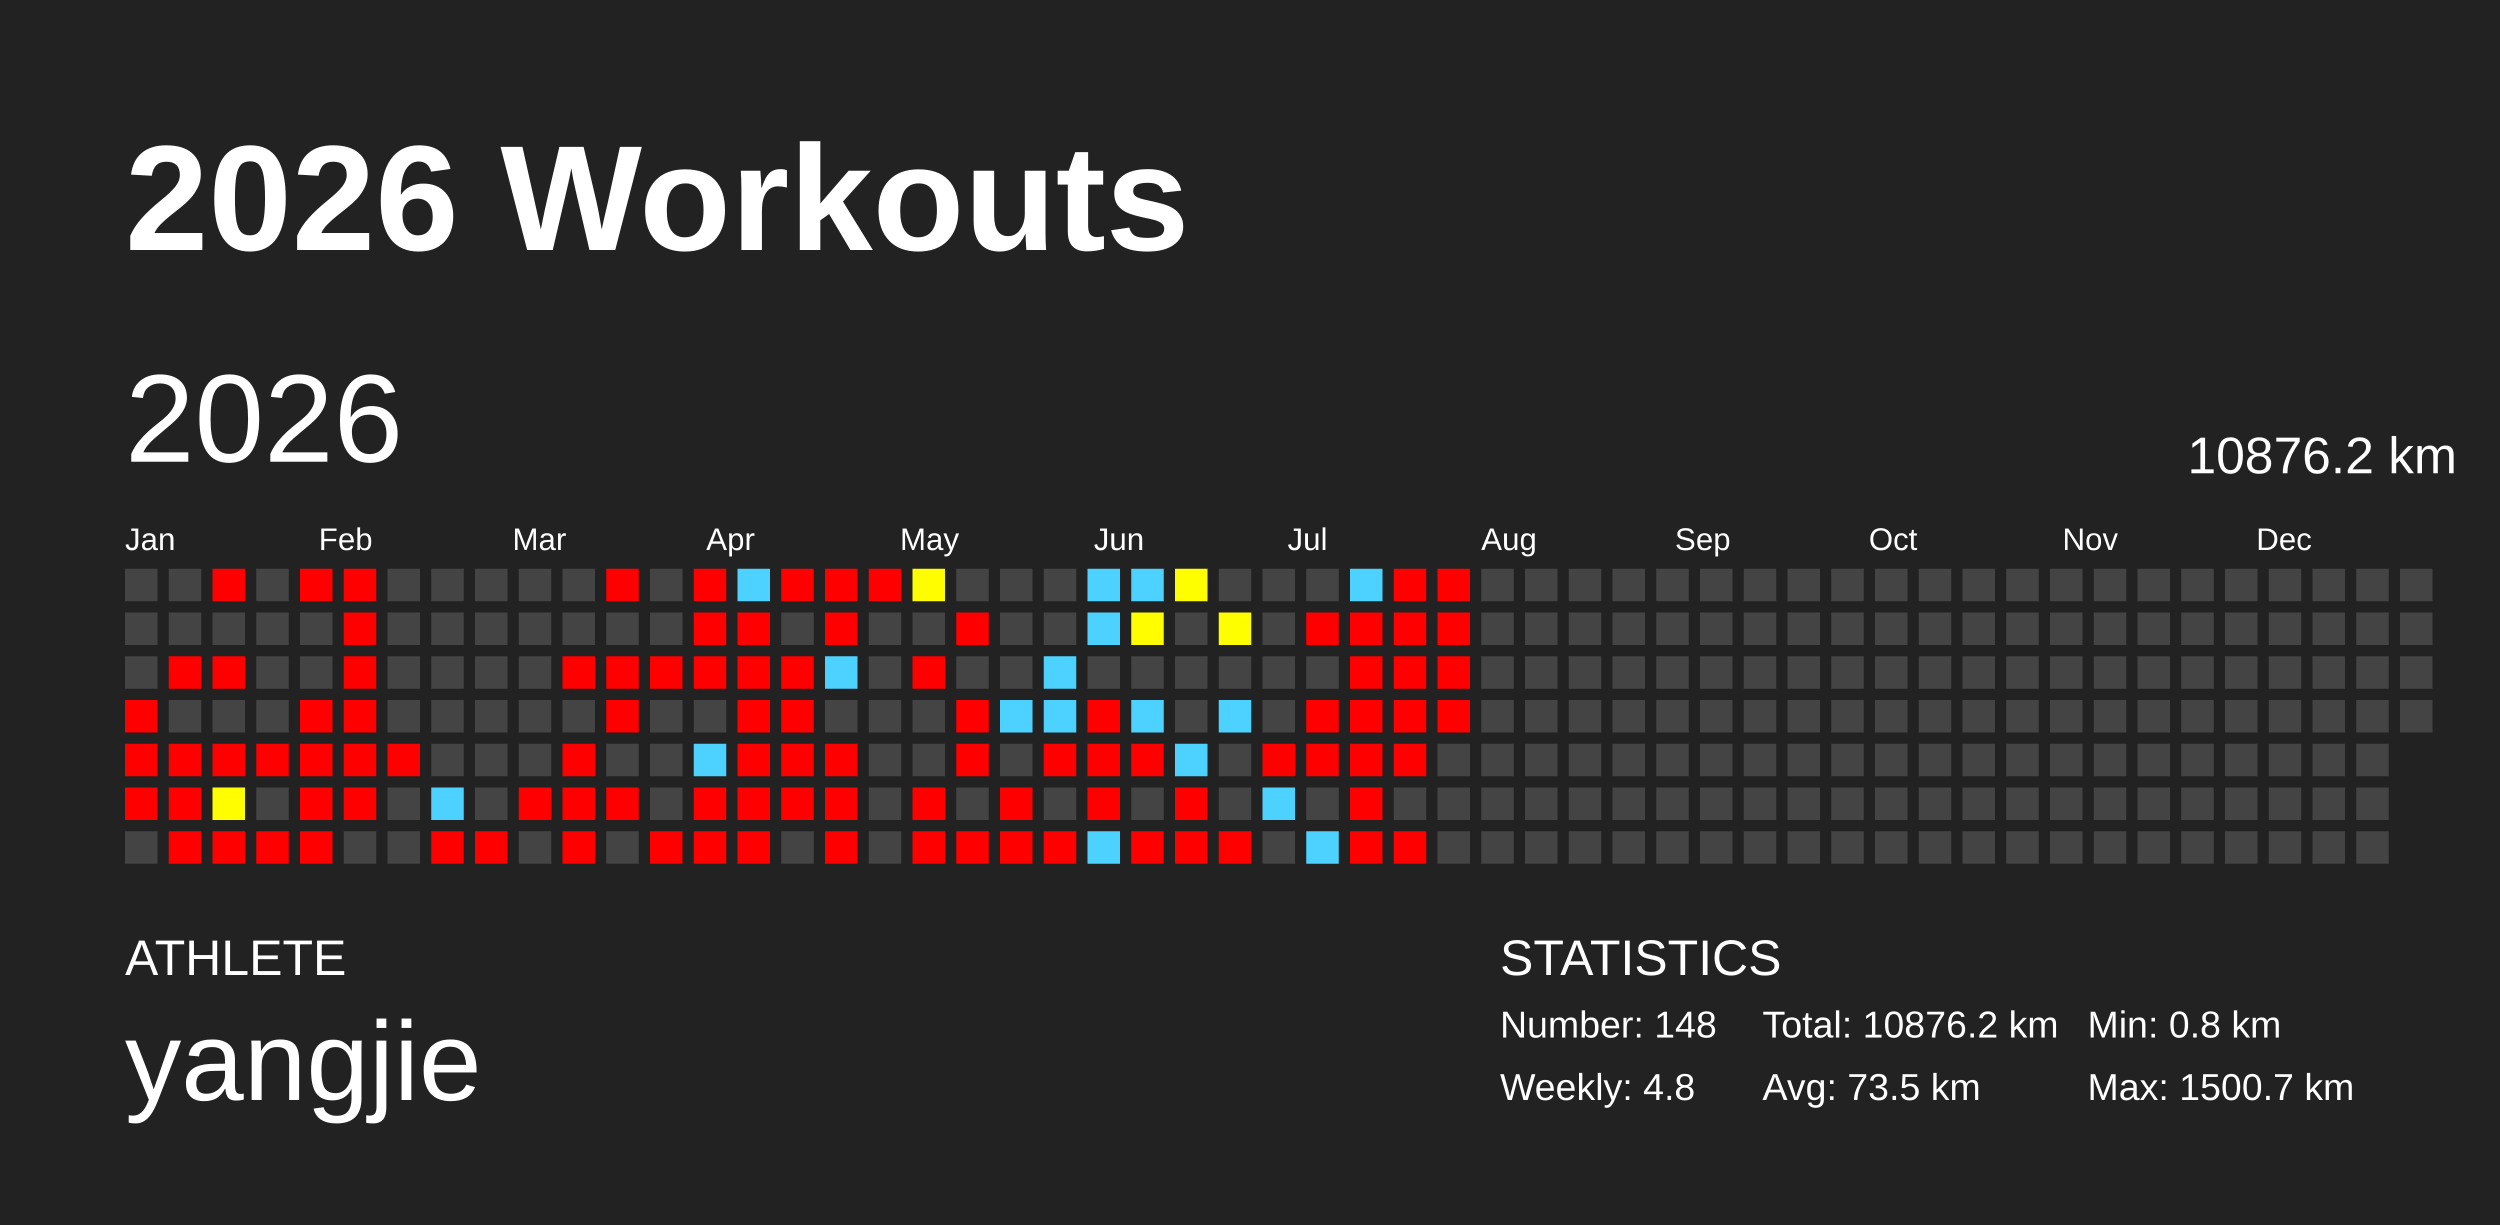
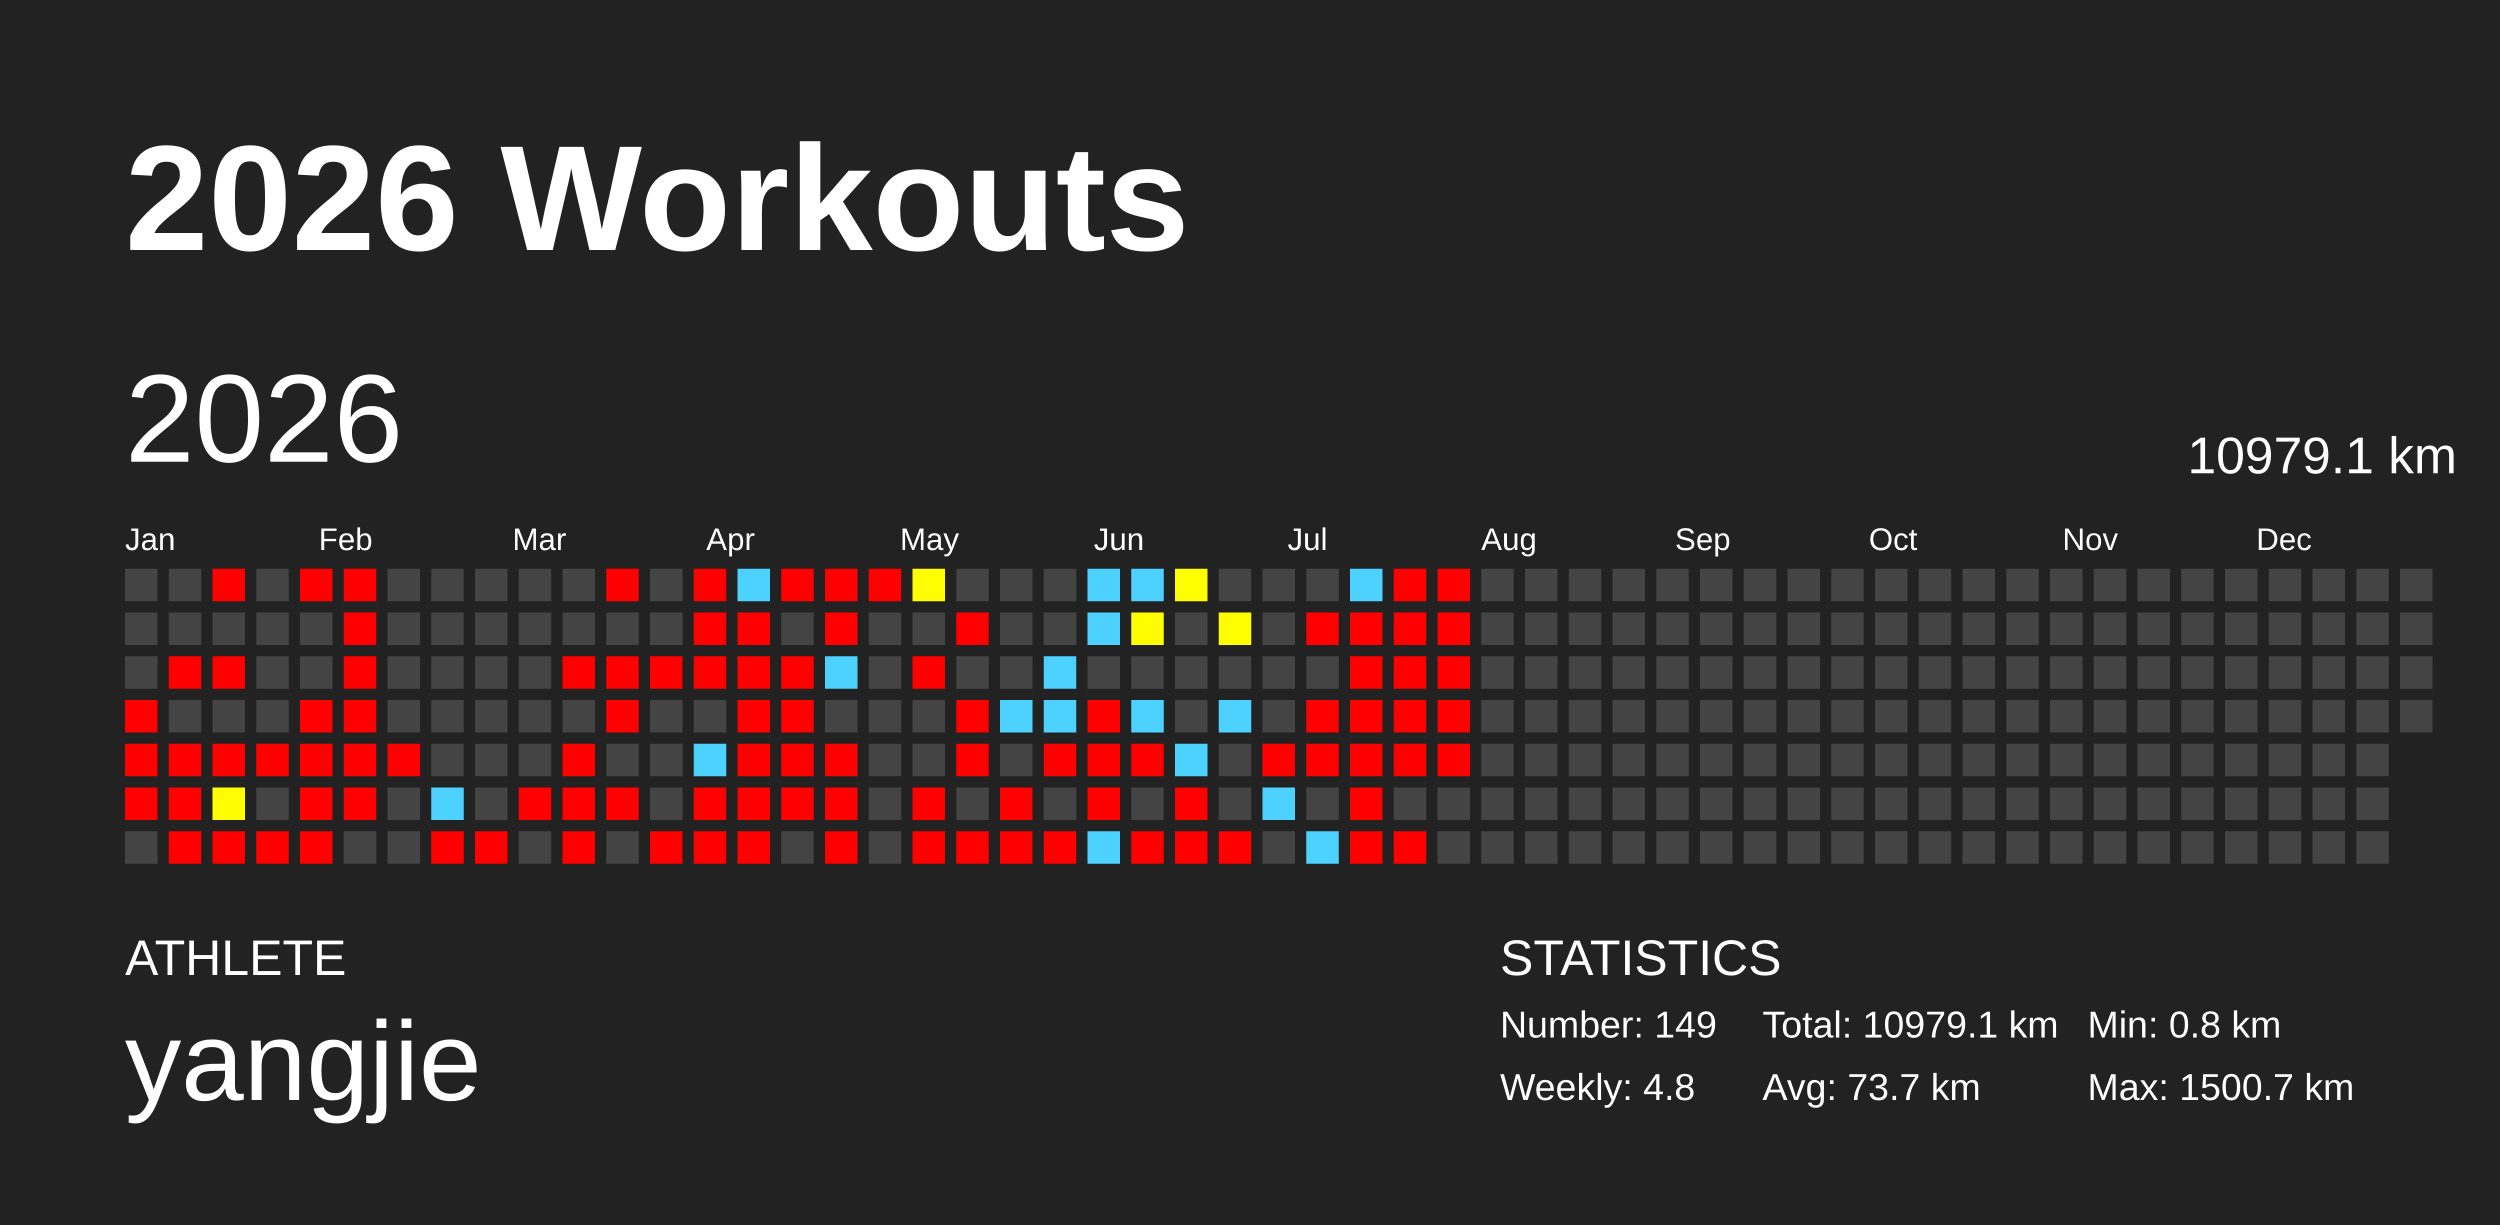
<svg xmlns="http://www.w3.org/2000/svg" baseProfile="full" height="98mm" version="1.1" viewBox="0,0,200,98" width="200mm">
  <defs />
  <rect fill="#222222" height="98" width="200" x="0" y="0" />
  <text fill="#FFFFFF" style="font-size:12px; font-family:Arial; font-weight:bold;" x="10" y="20">2026 Workouts</text>
  <text fill="#FFFFFF" style="font-size:4px; font-family:Arial" x="10" y="78">ATHLETE</text>
  <text fill="#FFFFFF" style="font-size:9px; font-family:Arial" x="10" y="88">yangjie</text>
  <text fill="#FFFFFF" style="font-size:4px; font-family:Arial" x="120" y="78">STATISTICS</text>
-   <text fill="#FFFFFF" style="font-size:3px; font-family:Arial" x="120" y="83">Number: 148</text>
+   <text fill="#FFFFFF" style="font-size:3px; font-family:Arial" x="120" y="83">Number: 149</text>
  <text fill="#FFFFFF" style="font-size:3px; font-family:Arial" x="120" y="88">Weekly: 4.8</text>
-   <text fill="#FFFFFF" style="font-size:3px; font-family:Arial" x="141" y="83">Total: 10876.2 km</text>
-   <text fill="#FFFFFF" style="font-size:3px; font-family:Arial" x="141" y="88">Avg: 73.5 km</text>
+   <text fill="#FFFFFF" style="font-size:3px; font-family:Arial" x="141" y="83">Total: 10979.1 km</text>
+   <text fill="#FFFFFF" style="font-size:3px; font-family:Arial" x="141" y="88">Avg: 73.7 km</text>
  <text fill="#FFFFFF" style="font-size:3px; font-family:Arial" x="167" y="83">Min: 0.8 km</text>
  <text fill="#FFFFFF" style="font-size:3px; font-family:Arial" x="167" y="88">Max: 1500.7 km</text>
  <text dominant-baseline="hanging" fill="#FFFFFF" style="font-size:10.0px; font-family:Arial;" x="10" y="30">2026</text>
-   <text dominant-baseline="hanging" fill="#FFFFFF" style="font-size:4.125px; font-family:Arial;" x="175" y="35">10876.2 km</text>
+   <text dominant-baseline="hanging" fill="#FFFFFF" style="font-size:4.125px; font-family:Arial;" x="175" y="35">10979.1 km</text>
  <text fill="#FFFFFF" style="font-size:2.5px; font-family:Arial" x="10.0" y="44">Jan</text>
  <text fill="#FFFFFF" style="font-size:2.5px; font-family:Arial" x="25.5" y="44">Feb</text>
  <text fill="#FFFFFF" style="font-size:2.5px; font-family:Arial" x="41.0" y="44">Mar</text>
  <text fill="#FFFFFF" style="font-size:2.5px; font-family:Arial" x="56.5" y="44">Apr</text>
  <text fill="#FFFFFF" style="font-size:2.5px; font-family:Arial" x="72.0" y="44">May</text>
  <text fill="#FFFFFF" style="font-size:2.5px; font-family:Arial" x="87.5" y="44">Jun</text>
  <text fill="#FFFFFF" style="font-size:2.5px; font-family:Arial" x="103.0" y="44">Jul</text>
  <text fill="#FFFFFF" style="font-size:2.5px; font-family:Arial" x="118.5" y="44">Aug</text>
  <text fill="#FFFFFF" style="font-size:2.5px; font-family:Arial" x="134.0" y="44">Sep</text>
  <text fill="#FFFFFF" style="font-size:2.5px; font-family:Arial" x="149.5" y="44">Oct</text>
  <text fill="#FFFFFF" style="font-size:2.5px; font-family:Arial" x="165.0" y="44">Nov</text>
  <text fill="#FFFFFF" style="font-size:2.5px; font-family:Arial" x="180.5" y="44">Dec</text>
  <rect fill="#444444" height="2.6" width="2.6" x="10.0" y="45.5" />
  <rect fill="#444444" height="2.6" width="2.6" x="10.0" y="49.0" />
  <rect fill="#444444" height="2.6" width="2.6" x="10.0" y="52.5" />
  <rect fill="red" height="2.6" width="2.6" x="10.0" y="56.0" />
  <rect fill="red" height="2.6" width="2.6" x="10.0" y="59.5" />
  <rect fill="red" height="2.6" width="2.6" x="10.0" y="63.0" />
  <rect fill="#444444" height="2.6" width="2.6" x="10.0" y="66.5" />
  <rect fill="#444444" height="2.6" width="2.6" x="13.5" y="45.5" />
  <rect fill="#444444" height="2.6" width="2.6" x="13.5" y="49.0" />
  <rect fill="red" height="2.6" width="2.6" x="13.5" y="52.5" />
  <rect fill="#444444" height="2.6" width="2.6" x="13.5" y="56.0" />
  <rect fill="red" height="2.6" width="2.6" x="13.5" y="59.5" />
  <rect fill="red" height="2.6" width="2.6" x="13.5" y="63.0" />
  <rect fill="red" height="2.6" width="2.6" x="13.5" y="66.5" />
  <rect fill="red" height="2.6" width="2.6" x="17.0" y="45.5" />
  <rect fill="#444444" height="2.6" width="2.6" x="17.0" y="49.0" />
  <rect fill="red" height="2.6" width="2.6" x="17.0" y="52.5" />
  <rect fill="#444444" height="2.6" width="2.6" x="17.0" y="56.0" />
  <rect fill="red" height="2.6" width="2.6" x="17.0" y="59.5" />
  <rect fill="#fffd00" height="2.6" width="2.6" x="17.0" y="63.0" />
  <rect fill="red" height="2.6" width="2.6" x="17.0" y="66.5" />
  <rect fill="#444444" height="2.6" width="2.6" x="20.5" y="45.5" />
  <rect fill="#444444" height="2.6" width="2.6" x="20.5" y="49.0" />
  <rect fill="#444444" height="2.6" width="2.6" x="20.5" y="52.5" />
  <rect fill="#444444" height="2.6" width="2.6" x="20.5" y="56.0" />
  <rect fill="red" height="2.6" width="2.6" x="20.5" y="59.5" />
  <rect fill="#444444" height="2.6" width="2.6" x="20.5" y="63.0" />
  <rect fill="red" height="2.6" width="2.6" x="20.5" y="66.5" />
  <rect fill="red" height="2.6" width="2.6" x="24.0" y="45.5" />
  <rect fill="#444444" height="2.6" width="2.6" x="24.0" y="49.0" />
  <rect fill="#444444" height="2.6" width="2.6" x="24.0" y="52.5" />
  <rect fill="red" height="2.6" width="2.6" x="24.0" y="56.0" />
  <rect fill="red" height="2.6" width="2.6" x="24.0" y="59.5" />
  <rect fill="red" height="2.6" width="2.6" x="24.0" y="63.0" />
  <rect fill="red" height="2.6" width="2.6" x="24.0" y="66.5" />
  <rect fill="red" height="2.6" width="2.6" x="27.5" y="45.5" />
  <rect fill="red" height="2.6" width="2.6" x="27.5" y="49.0" />
  <rect fill="red" height="2.6" width="2.6" x="27.5" y="52.5" />
  <rect fill="red" height="2.6" width="2.6" x="27.5" y="56.0" />
  <rect fill="red" height="2.6" width="2.6" x="27.5" y="59.5" />
  <rect fill="red" height="2.6" width="2.6" x="27.5" y="63.0" />
  <rect fill="#444444" height="2.6" width="2.6" x="27.5" y="66.5" />
  <rect fill="#444444" height="2.6" width="2.6" x="31.0" y="45.5" />
  <rect fill="#444444" height="2.6" width="2.6" x="31.0" y="49.0" />
  <rect fill="#444444" height="2.6" width="2.6" x="31.0" y="52.5" />
  <rect fill="#444444" height="2.6" width="2.6" x="31.0" y="56.0" />
  <rect fill="red" height="2.6" width="2.6" x="31.0" y="59.5" />
  <rect fill="#444444" height="2.6" width="2.6" x="31.0" y="63.0" />
  <rect fill="#444444" height="2.6" width="2.6" x="31.0" y="66.5" />
  <rect fill="#444444" height="2.6" width="2.6" x="34.5" y="45.5" />
  <rect fill="#444444" height="2.6" width="2.6" x="34.5" y="49.0" />
  <rect fill="#444444" height="2.6" width="2.6" x="34.5" y="52.5" />
  <rect fill="#444444" height="2.6" width="2.6" x="34.5" y="56.0" />
  <rect fill="#444444" height="2.6" width="2.6" x="34.5" y="59.5" />
  <rect fill="#4dd2ff" height="2.6" width="2.6" x="34.5" y="63.0" />
  <rect fill="red" height="2.6" width="2.6" x="34.5" y="66.5" />
  <rect fill="#444444" height="2.6" width="2.6" x="38.0" y="45.5" />
  <rect fill="#444444" height="2.6" width="2.6" x="38.0" y="49.0" />
  <rect fill="#444444" height="2.6" width="2.6" x="38.0" y="52.5" />
  <rect fill="#444444" height="2.6" width="2.6" x="38.0" y="56.0" />
  <rect fill="#444444" height="2.6" width="2.6" x="38.0" y="59.5" />
  <rect fill="#444444" height="2.6" width="2.6" x="38.0" y="63.0" />
  <rect fill="red" height="2.6" width="2.6" x="38.0" y="66.5" />
  <rect fill="#444444" height="2.6" width="2.6" x="41.5" y="45.5" />
  <rect fill="#444444" height="2.6" width="2.6" x="41.5" y="49.0" />
  <rect fill="#444444" height="2.6" width="2.6" x="41.5" y="52.5" />
  <rect fill="#444444" height="2.6" width="2.6" x="41.5" y="56.0" />
  <rect fill="#444444" height="2.6" width="2.6" x="41.5" y="59.5" />
  <rect fill="red" height="2.6" width="2.6" x="41.5" y="63.0" />
  <rect fill="#444444" height="2.6" width="2.6" x="41.5" y="66.5" />
  <rect fill="#444444" height="2.6" width="2.6" x="45.0" y="45.5" />
  <rect fill="#444444" height="2.6" width="2.6" x="45.0" y="49.0" />
  <rect fill="red" height="2.6" width="2.6" x="45.0" y="52.5" />
  <rect fill="#444444" height="2.6" width="2.6" x="45.0" y="56.0" />
  <rect fill="red" height="2.6" width="2.6" x="45.0" y="59.5" />
  <rect fill="red" height="2.6" width="2.6" x="45.0" y="63.0" />
  <rect fill="red" height="2.6" width="2.6" x="45.0" y="66.5" />
  <rect fill="red" height="2.6" width="2.6" x="48.5" y="45.5" />
  <rect fill="#444444" height="2.6" width="2.6" x="48.5" y="49.0" />
  <rect fill="red" height="2.6" width="2.6" x="48.5" y="52.5" />
  <rect fill="red" height="2.6" width="2.6" x="48.5" y="56.0" />
  <rect fill="#444444" height="2.6" width="2.6" x="48.5" y="59.5" />
  <rect fill="red" height="2.6" width="2.6" x="48.5" y="63.0" />
  <rect fill="#444444" height="2.6" width="2.6" x="48.5" y="66.5" />
  <rect fill="#444444" height="2.6" width="2.6" x="52.0" y="45.5" />
  <rect fill="#444444" height="2.6" width="2.6" x="52.0" y="49.0" />
  <rect fill="red" height="2.6" width="2.6" x="52.0" y="52.5" />
  <rect fill="#444444" height="2.6" width="2.6" x="52.0" y="56.0" />
  <rect fill="#444444" height="2.6" width="2.6" x="52.0" y="59.5" />
  <rect fill="#444444" height="2.6" width="2.6" x="52.0" y="63.0" />
  <rect fill="red" height="2.6" width="2.6" x="52.0" y="66.5" />
  <rect fill="red" height="2.6" width="2.6" x="55.5" y="45.5" />
  <rect fill="red" height="2.6" width="2.6" x="55.5" y="49.0" />
  <rect fill="red" height="2.6" width="2.6" x="55.5" y="52.5" />
  <rect fill="#444444" height="2.6" width="2.6" x="55.5" y="56.0" />
  <rect fill="#4dd2ff" height="2.6" width="2.6" x="55.5" y="59.5" />
  <rect fill="red" height="2.6" width="2.6" x="55.5" y="63.0" />
  <rect fill="red" height="2.6" width="2.6" x="55.5" y="66.5" />
  <rect fill="#4dd2ff" height="2.6" width="2.6" x="59.0" y="45.5" />
  <rect fill="red" height="2.6" width="2.6" x="59.0" y="49.0" />
  <rect fill="red" height="2.6" width="2.6" x="59.0" y="52.5" />
  <rect fill="red" height="2.6" width="2.6" x="59.0" y="56.0" />
  <rect fill="red" height="2.6" width="2.6" x="59.0" y="59.5" />
  <rect fill="red" height="2.6" width="2.6" x="59.0" y="63.0" />
  <rect fill="red" height="2.6" width="2.6" x="59.0" y="66.5" />
  <rect fill="red" height="2.6" width="2.6" x="62.5" y="45.5" />
  <rect fill="#444444" height="2.6" width="2.6" x="62.5" y="49.0" />
  <rect fill="red" height="2.6" width="2.6" x="62.5" y="52.5" />
  <rect fill="red" height="2.6" width="2.6" x="62.5" y="56.0" />
  <rect fill="red" height="2.6" width="2.6" x="62.5" y="59.5" />
  <rect fill="red" height="2.6" width="2.6" x="62.5" y="63.0" />
  <rect fill="#444444" height="2.6" width="2.6" x="62.5" y="66.5" />
  <rect fill="red" height="2.6" width="2.6" x="66.0" y="45.5" />
  <rect fill="red" height="2.6" width="2.6" x="66.0" y="49.0" />
  <rect fill="#4dd2ff" height="2.6" width="2.6" x="66.0" y="52.5" />
  <rect fill="#444444" height="2.6" width="2.6" x="66.0" y="56.0" />
  <rect fill="red" height="2.6" width="2.6" x="66.0" y="59.5" />
  <rect fill="red" height="2.6" width="2.6" x="66.0" y="63.0" />
  <rect fill="red" height="2.6" width="2.6" x="66.0" y="66.5" />
  <rect fill="red" height="2.6" width="2.6" x="69.5" y="45.5" />
  <rect fill="#444444" height="2.6" width="2.6" x="69.5" y="49.0" />
  <rect fill="#444444" height="2.6" width="2.6" x="69.5" y="52.5" />
  <rect fill="#444444" height="2.6" width="2.6" x="69.5" y="56.0" />
  <rect fill="#444444" height="2.6" width="2.6" x="69.5" y="59.5" />
  <rect fill="#444444" height="2.6" width="2.6" x="69.5" y="63.0" />
  <rect fill="#444444" height="2.6" width="2.6" x="69.5" y="66.5" />
  <rect fill="#fffd00" height="2.6" width="2.6" x="73.0" y="45.5" />
  <rect fill="#444444" height="2.6" width="2.6" x="73.0" y="49.0" />
  <rect fill="red" height="2.6" width="2.6" x="73.0" y="52.5" />
  <rect fill="#444444" height="2.6" width="2.6" x="73.0" y="56.0" />
  <rect fill="#444444" height="2.6" width="2.6" x="73.0" y="59.5" />
  <rect fill="red" height="2.6" width="2.6" x="73.0" y="63.0" />
  <rect fill="red" height="2.6" width="2.6" x="73.0" y="66.5" />
  <rect fill="#444444" height="2.6" width="2.6" x="76.5" y="45.5" />
  <rect fill="red" height="2.6" width="2.6" x="76.5" y="49.0" />
  <rect fill="#444444" height="2.6" width="2.6" x="76.5" y="52.5" />
  <rect fill="red" height="2.6" width="2.6" x="76.5" y="56.0" />
  <rect fill="red" height="2.6" width="2.6" x="76.5" y="59.5" />
  <rect fill="#444444" height="2.6" width="2.6" x="76.5" y="63.0" />
  <rect fill="red" height="2.6" width="2.6" x="76.5" y="66.5" />
  <rect fill="#444444" height="2.6" width="2.6" x="80.0" y="45.5" />
  <rect fill="#444444" height="2.6" width="2.6" x="80.0" y="49.0" />
  <rect fill="#444444" height="2.6" width="2.6" x="80.0" y="52.5" />
  <rect fill="#4dd2ff" height="2.6" width="2.6" x="80.0" y="56.0" />
  <rect fill="#444444" height="2.6" width="2.6" x="80.0" y="59.5" />
  <rect fill="red" height="2.6" width="2.6" x="80.0" y="63.0" />
  <rect fill="red" height="2.6" width="2.6" x="80.0" y="66.5" />
  <rect fill="#444444" height="2.6" width="2.6" x="83.5" y="45.5" />
  <rect fill="#444444" height="2.6" width="2.6" x="83.5" y="49.0" />
  <rect fill="#4dd2ff" height="2.6" width="2.6" x="83.5" y="52.5" />
  <rect fill="#4dd2ff" height="2.6" width="2.6" x="83.5" y="56.0" />
  <rect fill="red" height="2.6" width="2.6" x="83.5" y="59.5" />
  <rect fill="#444444" height="2.6" width="2.6" x="83.5" y="63.0" />
  <rect fill="red" height="2.6" width="2.6" x="83.5" y="66.5" />
  <rect fill="#4dd2ff" height="2.6" width="2.6" x="87.0" y="45.5" />
  <rect fill="#4dd2ff" height="2.6" width="2.6" x="87.0" y="49.0" />
  <rect fill="#444444" height="2.6" width="2.6" x="87.0" y="52.5" />
  <rect fill="red" height="2.6" width="2.6" x="87.0" y="56.0" />
  <rect fill="red" height="2.6" width="2.6" x="87.0" y="59.5" />
  <rect fill="red" height="2.6" width="2.6" x="87.0" y="63.0" />
  <rect fill="#4dd2ff" height="2.6" width="2.6" x="87.0" y="66.5" />
  <rect fill="#4dd2ff" height="2.6" width="2.6" x="90.5" y="45.5" />
  <rect fill="#fffd00" height="2.6" width="2.6" x="90.5" y="49.0" />
  <rect fill="#444444" height="2.6" width="2.6" x="90.5" y="52.5" />
  <rect fill="#4dd2ff" height="2.6" width="2.6" x="90.5" y="56.0" />
  <rect fill="red" height="2.6" width="2.6" x="90.5" y="59.5" />
  <rect fill="#444444" height="2.6" width="2.6" x="90.5" y="63.0" />
  <rect fill="red" height="2.6" width="2.6" x="90.5" y="66.5" />
  <rect fill="#fffe00" height="2.6" width="2.6" x="94.0" y="45.5" />
  <rect fill="#444444" height="2.6" width="2.6" x="94.0" y="49.0" />
  <rect fill="#444444" height="2.6" width="2.6" x="94.0" y="52.5" />
  <rect fill="#444444" height="2.6" width="2.6" x="94.0" y="56.0" />
  <rect fill="#4dd2ff" height="2.6" width="2.6" x="94.0" y="59.5" />
  <rect fill="red" height="2.6" width="2.6" x="94.0" y="63.0" />
  <rect fill="red" height="2.6" width="2.6" x="94.0" y="66.5" />
  <rect fill="#444444" height="2.6" width="2.6" x="97.5" y="45.5" />
  <rect fill="#fffe00" height="2.6" width="2.6" x="97.5" y="49.0" />
  <rect fill="#444444" height="2.6" width="2.6" x="97.5" y="52.5" />
  <rect fill="#4dd2ff" height="2.6" width="2.6" x="97.5" y="56.0" />
  <rect fill="#444444" height="2.6" width="2.6" x="97.5" y="59.5" />
  <rect fill="#444444" height="2.6" width="2.6" x="97.5" y="63.0" />
  <rect fill="red" height="2.6" width="2.6" x="97.5" y="66.5" />
  <rect fill="#444444" height="2.6" width="2.6" x="101.0" y="45.5" />
  <rect fill="#444444" height="2.6" width="2.6" x="101.0" y="49.0" />
  <rect fill="#444444" height="2.6" width="2.6" x="101.0" y="52.5" />
  <rect fill="#444444" height="2.6" width="2.6" x="101.0" y="56.0" />
  <rect fill="red" height="2.6" width="2.6" x="101.0" y="59.5" />
  <rect fill="#4dd2ff" height="2.6" width="2.6" x="101.0" y="63.0" />
  <rect fill="#444444" height="2.6" width="2.6" x="101.0" y="66.5" />
  <rect fill="#444444" height="2.6" width="2.6" x="104.5" y="45.5" />
  <rect fill="red" height="2.6" width="2.6" x="104.5" y="49.0" />
  <rect fill="#444444" height="2.6" width="2.6" x="104.5" y="52.5" />
  <rect fill="red" height="2.6" width="2.6" x="104.5" y="56.0" />
  <rect fill="red" height="2.6" width="2.6" x="104.5" y="59.5" />
  <rect fill="#444444" height="2.6" width="2.6" x="104.5" y="63.0" />
  <rect fill="#4dd2ff" height="2.6" width="2.6" x="104.5" y="66.5" />
  <rect fill="#4dd2ff" height="2.6" width="2.6" x="108.0" y="45.5" />
  <rect fill="red" height="2.6" width="2.6" x="108.0" y="49.0" />
  <rect fill="red" height="2.6" width="2.6" x="108.0" y="52.5" />
  <rect fill="red" height="2.6" width="2.6" x="108.0" y="56.0" />
  <rect fill="red" height="2.6" width="2.6" x="108.0" y="59.5" />
  <rect fill="red" height="2.6" width="2.6" x="108.0" y="63.0" />
  <rect fill="red" height="2.6" width="2.6" x="108.0" y="66.5" />
  <rect fill="red" height="2.6" width="2.6" x="111.5" y="45.5" />
  <rect fill="red" height="2.6" width="2.6" x="111.5" y="49.0" />
  <rect fill="red" height="2.6" width="2.6" x="111.5" y="52.5" />
  <rect fill="red" height="2.6" width="2.6" x="111.5" y="56.0" />
  <rect fill="red" height="2.6" width="2.6" x="111.5" y="59.5" />
  <rect fill="#444444" height="2.6" width="2.6" x="111.5" y="63.0" />
  <rect fill="red" height="2.6" width="2.6" x="111.5" y="66.5" />
  <rect fill="red" height="2.6" width="2.6" x="115.0" y="45.5" />
  <rect fill="red" height="2.6" width="2.6" x="115.0" y="49.0" />
  <rect fill="red" height="2.6" width="2.6" x="115.0" y="52.5" />
  <rect fill="red" height="2.6" width="2.6" x="115.0" y="56.0" />
-   <rect fill="#444444" height="2.6" width="2.6" x="115.0" y="59.5" />
+   <rect fill="red" height="2.6" width="2.6" x="115.0" y="59.5" />
  <rect fill="#444444" height="2.6" width="2.6" x="115.0" y="63.0" />
  <rect fill="#444444" height="2.6" width="2.6" x="115.0" y="66.5" />
  <rect fill="#444444" height="2.6" width="2.6" x="118.5" y="45.5" />
  <rect fill="#444444" height="2.6" width="2.6" x="118.5" y="49.0" />
  <rect fill="#444444" height="2.6" width="2.6" x="118.5" y="52.5" />
  <rect fill="#444444" height="2.6" width="2.6" x="118.5" y="56.0" />
  <rect fill="#444444" height="2.6" width="2.6" x="118.5" y="59.5" />
  <rect fill="#444444" height="2.6" width="2.6" x="118.5" y="63.0" />
  <rect fill="#444444" height="2.6" width="2.6" x="118.5" y="66.5" />
  <rect fill="#444444" height="2.6" width="2.6" x="122.0" y="45.5" />
  <rect fill="#444444" height="2.6" width="2.6" x="122.0" y="49.0" />
  <rect fill="#444444" height="2.6" width="2.6" x="122.0" y="52.5" />
  <rect fill="#444444" height="2.6" width="2.6" x="122.0" y="56.0" />
  <rect fill="#444444" height="2.6" width="2.6" x="122.0" y="59.5" />
  <rect fill="#444444" height="2.6" width="2.6" x="122.0" y="63.0" />
  <rect fill="#444444" height="2.6" width="2.6" x="122.0" y="66.5" />
  <rect fill="#444444" height="2.6" width="2.6" x="125.5" y="45.5" />
  <rect fill="#444444" height="2.6" width="2.6" x="125.5" y="49.0" />
  <rect fill="#444444" height="2.6" width="2.6" x="125.5" y="52.5" />
  <rect fill="#444444" height="2.6" width="2.6" x="125.5" y="56.0" />
  <rect fill="#444444" height="2.6" width="2.6" x="125.5" y="59.5" />
  <rect fill="#444444" height="2.6" width="2.6" x="125.5" y="63.0" />
  <rect fill="#444444" height="2.6" width="2.6" x="125.5" y="66.5" />
  <rect fill="#444444" height="2.6" width="2.6" x="129.0" y="45.5" />
  <rect fill="#444444" height="2.6" width="2.6" x="129.0" y="49.0" />
  <rect fill="#444444" height="2.6" width="2.6" x="129.0" y="52.5" />
  <rect fill="#444444" height="2.6" width="2.6" x="129.0" y="56.0" />
  <rect fill="#444444" height="2.6" width="2.6" x="129.0" y="59.5" />
  <rect fill="#444444" height="2.6" width="2.6" x="129.0" y="63.0" />
  <rect fill="#444444" height="2.6" width="2.6" x="129.0" y="66.5" />
  <rect fill="#444444" height="2.6" width="2.6" x="132.5" y="45.5" />
  <rect fill="#444444" height="2.6" width="2.6" x="132.5" y="49.0" />
  <rect fill="#444444" height="2.6" width="2.6" x="132.5" y="52.5" />
  <rect fill="#444444" height="2.6" width="2.6" x="132.5" y="56.0" />
  <rect fill="#444444" height="2.6" width="2.6" x="132.5" y="59.5" />
  <rect fill="#444444" height="2.6" width="2.6" x="132.5" y="63.0" />
  <rect fill="#444444" height="2.6" width="2.6" x="132.5" y="66.5" />
  <rect fill="#444444" height="2.6" width="2.6" x="136.0" y="45.5" />
  <rect fill="#444444" height="2.6" width="2.6" x="136.0" y="49.0" />
  <rect fill="#444444" height="2.6" width="2.6" x="136.0" y="52.5" />
  <rect fill="#444444" height="2.6" width="2.6" x="136.0" y="56.0" />
  <rect fill="#444444" height="2.6" width="2.6" x="136.0" y="59.5" />
  <rect fill="#444444" height="2.6" width="2.6" x="136.0" y="63.0" />
  <rect fill="#444444" height="2.6" width="2.6" x="136.0" y="66.5" />
  <rect fill="#444444" height="2.6" width="2.6" x="139.5" y="45.5" />
  <rect fill="#444444" height="2.6" width="2.6" x="139.5" y="49.0" />
  <rect fill="#444444" height="2.6" width="2.6" x="139.5" y="52.5" />
  <rect fill="#444444" height="2.6" width="2.6" x="139.5" y="56.0" />
  <rect fill="#444444" height="2.6" width="2.6" x="139.5" y="59.5" />
  <rect fill="#444444" height="2.6" width="2.6" x="139.5" y="63.0" />
  <rect fill="#444444" height="2.6" width="2.6" x="139.5" y="66.5" />
  <rect fill="#444444" height="2.6" width="2.6" x="143.0" y="45.5" />
  <rect fill="#444444" height="2.6" width="2.6" x="143.0" y="49.0" />
  <rect fill="#444444" height="2.6" width="2.6" x="143.0" y="52.5" />
  <rect fill="#444444" height="2.6" width="2.6" x="143.0" y="56.0" />
  <rect fill="#444444" height="2.6" width="2.6" x="143.0" y="59.5" />
  <rect fill="#444444" height="2.6" width="2.6" x="143.0" y="63.0" />
  <rect fill="#444444" height="2.6" width="2.6" x="143.0" y="66.5" />
  <rect fill="#444444" height="2.6" width="2.6" x="146.5" y="45.5" />
  <rect fill="#444444" height="2.6" width="2.6" x="146.5" y="49.0" />
  <rect fill="#444444" height="2.6" width="2.6" x="146.5" y="52.5" />
  <rect fill="#444444" height="2.6" width="2.6" x="146.5" y="56.0" />
  <rect fill="#444444" height="2.6" width="2.6" x="146.5" y="59.5" />
  <rect fill="#444444" height="2.6" width="2.6" x="146.5" y="63.0" />
  <rect fill="#444444" height="2.6" width="2.6" x="146.5" y="66.5" />
  <rect fill="#444444" height="2.6" width="2.6" x="150.0" y="45.5" />
  <rect fill="#444444" height="2.6" width="2.6" x="150.0" y="49.0" />
  <rect fill="#444444" height="2.6" width="2.6" x="150.0" y="52.5" />
  <rect fill="#444444" height="2.6" width="2.6" x="150.0" y="56.0" />
  <rect fill="#444444" height="2.6" width="2.6" x="150.0" y="59.5" />
  <rect fill="#444444" height="2.6" width="2.6" x="150.0" y="63.0" />
  <rect fill="#444444" height="2.6" width="2.6" x="150.0" y="66.5" />
  <rect fill="#444444" height="2.6" width="2.6" x="153.5" y="45.5" />
  <rect fill="#444444" height="2.6" width="2.6" x="153.5" y="49.0" />
  <rect fill="#444444" height="2.6" width="2.6" x="153.5" y="52.5" />
  <rect fill="#444444" height="2.6" width="2.6" x="153.5" y="56.0" />
  <rect fill="#444444" height="2.6" width="2.6" x="153.5" y="59.5" />
  <rect fill="#444444" height="2.6" width="2.6" x="153.5" y="63.0" />
  <rect fill="#444444" height="2.6" width="2.6" x="153.5" y="66.5" />
  <rect fill="#444444" height="2.6" width="2.6" x="157.0" y="45.5" />
  <rect fill="#444444" height="2.6" width="2.6" x="157.0" y="49.0" />
  <rect fill="#444444" height="2.6" width="2.6" x="157.0" y="52.5" />
  <rect fill="#444444" height="2.6" width="2.6" x="157.0" y="56.0" />
  <rect fill="#444444" height="2.6" width="2.6" x="157.0" y="59.5" />
  <rect fill="#444444" height="2.6" width="2.6" x="157.0" y="63.0" />
  <rect fill="#444444" height="2.6" width="2.6" x="157.0" y="66.5" />
  <rect fill="#444444" height="2.6" width="2.6" x="160.5" y="45.5" />
  <rect fill="#444444" height="2.6" width="2.6" x="160.5" y="49.0" />
  <rect fill="#444444" height="2.6" width="2.6" x="160.5" y="52.5" />
  <rect fill="#444444" height="2.6" width="2.6" x="160.5" y="56.0" />
  <rect fill="#444444" height="2.6" width="2.6" x="160.5" y="59.5" />
  <rect fill="#444444" height="2.6" width="2.6" x="160.5" y="63.0" />
  <rect fill="#444444" height="2.6" width="2.6" x="160.5" y="66.5" />
  <rect fill="#444444" height="2.6" width="2.6" x="164.0" y="45.5" />
  <rect fill="#444444" height="2.6" width="2.6" x="164.0" y="49.0" />
  <rect fill="#444444" height="2.6" width="2.6" x="164.0" y="52.5" />
  <rect fill="#444444" height="2.6" width="2.6" x="164.0" y="56.0" />
  <rect fill="#444444" height="2.6" width="2.6" x="164.0" y="59.5" />
  <rect fill="#444444" height="2.6" width="2.6" x="164.0" y="63.0" />
  <rect fill="#444444" height="2.6" width="2.6" x="164.0" y="66.5" />
  <rect fill="#444444" height="2.6" width="2.6" x="167.5" y="45.5" />
  <rect fill="#444444" height="2.6" width="2.6" x="167.5" y="49.0" />
  <rect fill="#444444" height="2.6" width="2.6" x="167.5" y="52.5" />
  <rect fill="#444444" height="2.6" width="2.6" x="167.5" y="56.0" />
  <rect fill="#444444" height="2.6" width="2.6" x="167.5" y="59.5" />
  <rect fill="#444444" height="2.6" width="2.6" x="167.5" y="63.0" />
  <rect fill="#444444" height="2.6" width="2.6" x="167.5" y="66.5" />
  <rect fill="#444444" height="2.6" width="2.6" x="171.0" y="45.5" />
  <rect fill="#444444" height="2.6" width="2.6" x="171.0" y="49.0" />
  <rect fill="#444444" height="2.6" width="2.6" x="171.0" y="52.5" />
  <rect fill="#444444" height="2.6" width="2.6" x="171.0" y="56.0" />
  <rect fill="#444444" height="2.6" width="2.6" x="171.0" y="59.5" />
  <rect fill="#444444" height="2.6" width="2.6" x="171.0" y="63.0" />
  <rect fill="#444444" height="2.6" width="2.6" x="171.0" y="66.5" />
  <rect fill="#444444" height="2.6" width="2.6" x="174.5" y="45.5" />
  <rect fill="#444444" height="2.6" width="2.6" x="174.5" y="49.0" />
  <rect fill="#444444" height="2.6" width="2.6" x="174.5" y="52.5" />
  <rect fill="#444444" height="2.6" width="2.6" x="174.5" y="56.0" />
  <rect fill="#444444" height="2.6" width="2.6" x="174.5" y="59.5" />
  <rect fill="#444444" height="2.6" width="2.6" x="174.5" y="63.0" />
  <rect fill="#444444" height="2.6" width="2.6" x="174.5" y="66.5" />
  <rect fill="#444444" height="2.6" width="2.6" x="178.0" y="45.5" />
  <rect fill="#444444" height="2.6" width="2.6" x="178.0" y="49.0" />
  <rect fill="#444444" height="2.6" width="2.6" x="178.0" y="52.5" />
  <rect fill="#444444" height="2.6" width="2.6" x="178.0" y="56.0" />
  <rect fill="#444444" height="2.6" width="2.6" x="178.0" y="59.5" />
  <rect fill="#444444" height="2.6" width="2.6" x="178.0" y="63.0" />
  <rect fill="#444444" height="2.6" width="2.6" x="178.0" y="66.5" />
  <rect fill="#444444" height="2.6" width="2.6" x="181.5" y="45.5" />
  <rect fill="#444444" height="2.6" width="2.6" x="181.5" y="49.0" />
  <rect fill="#444444" height="2.6" width="2.6" x="181.5" y="52.5" />
  <rect fill="#444444" height="2.6" width="2.6" x="181.5" y="56.0" />
  <rect fill="#444444" height="2.6" width="2.6" x="181.5" y="59.5" />
  <rect fill="#444444" height="2.6" width="2.6" x="181.5" y="63.0" />
  <rect fill="#444444" height="2.6" width="2.6" x="181.5" y="66.5" />
  <rect fill="#444444" height="2.6" width="2.6" x="185.0" y="45.5" />
  <rect fill="#444444" height="2.6" width="2.6" x="185.0" y="49.0" />
  <rect fill="#444444" height="2.6" width="2.6" x="185.0" y="52.5" />
  <rect fill="#444444" height="2.6" width="2.6" x="185.0" y="56.0" />
  <rect fill="#444444" height="2.6" width="2.6" x="185.0" y="59.5" />
  <rect fill="#444444" height="2.6" width="2.6" x="185.0" y="63.0" />
  <rect fill="#444444" height="2.6" width="2.6" x="185.0" y="66.5" />
  <rect fill="#444444" height="2.6" width="2.6" x="188.5" y="45.5" />
  <rect fill="#444444" height="2.6" width="2.6" x="188.5" y="49.0" />
  <rect fill="#444444" height="2.6" width="2.6" x="188.5" y="52.5" />
  <rect fill="#444444" height="2.6" width="2.6" x="188.5" y="56.0" />
  <rect fill="#444444" height="2.6" width="2.6" x="188.5" y="59.5" />
  <rect fill="#444444" height="2.6" width="2.6" x="188.5" y="63.0" />
  <rect fill="#444444" height="2.6" width="2.6" x="188.5" y="66.5" />
  <rect fill="#444444" height="2.6" width="2.6" x="192.0" y="45.5" />
  <rect fill="#444444" height="2.6" width="2.6" x="192.0" y="49.0" />
  <rect fill="#444444" height="2.6" width="2.6" x="192.0" y="52.5" />
  <rect fill="#444444" height="2.6" width="2.6" x="192.0" y="56.0" />
</svg>
